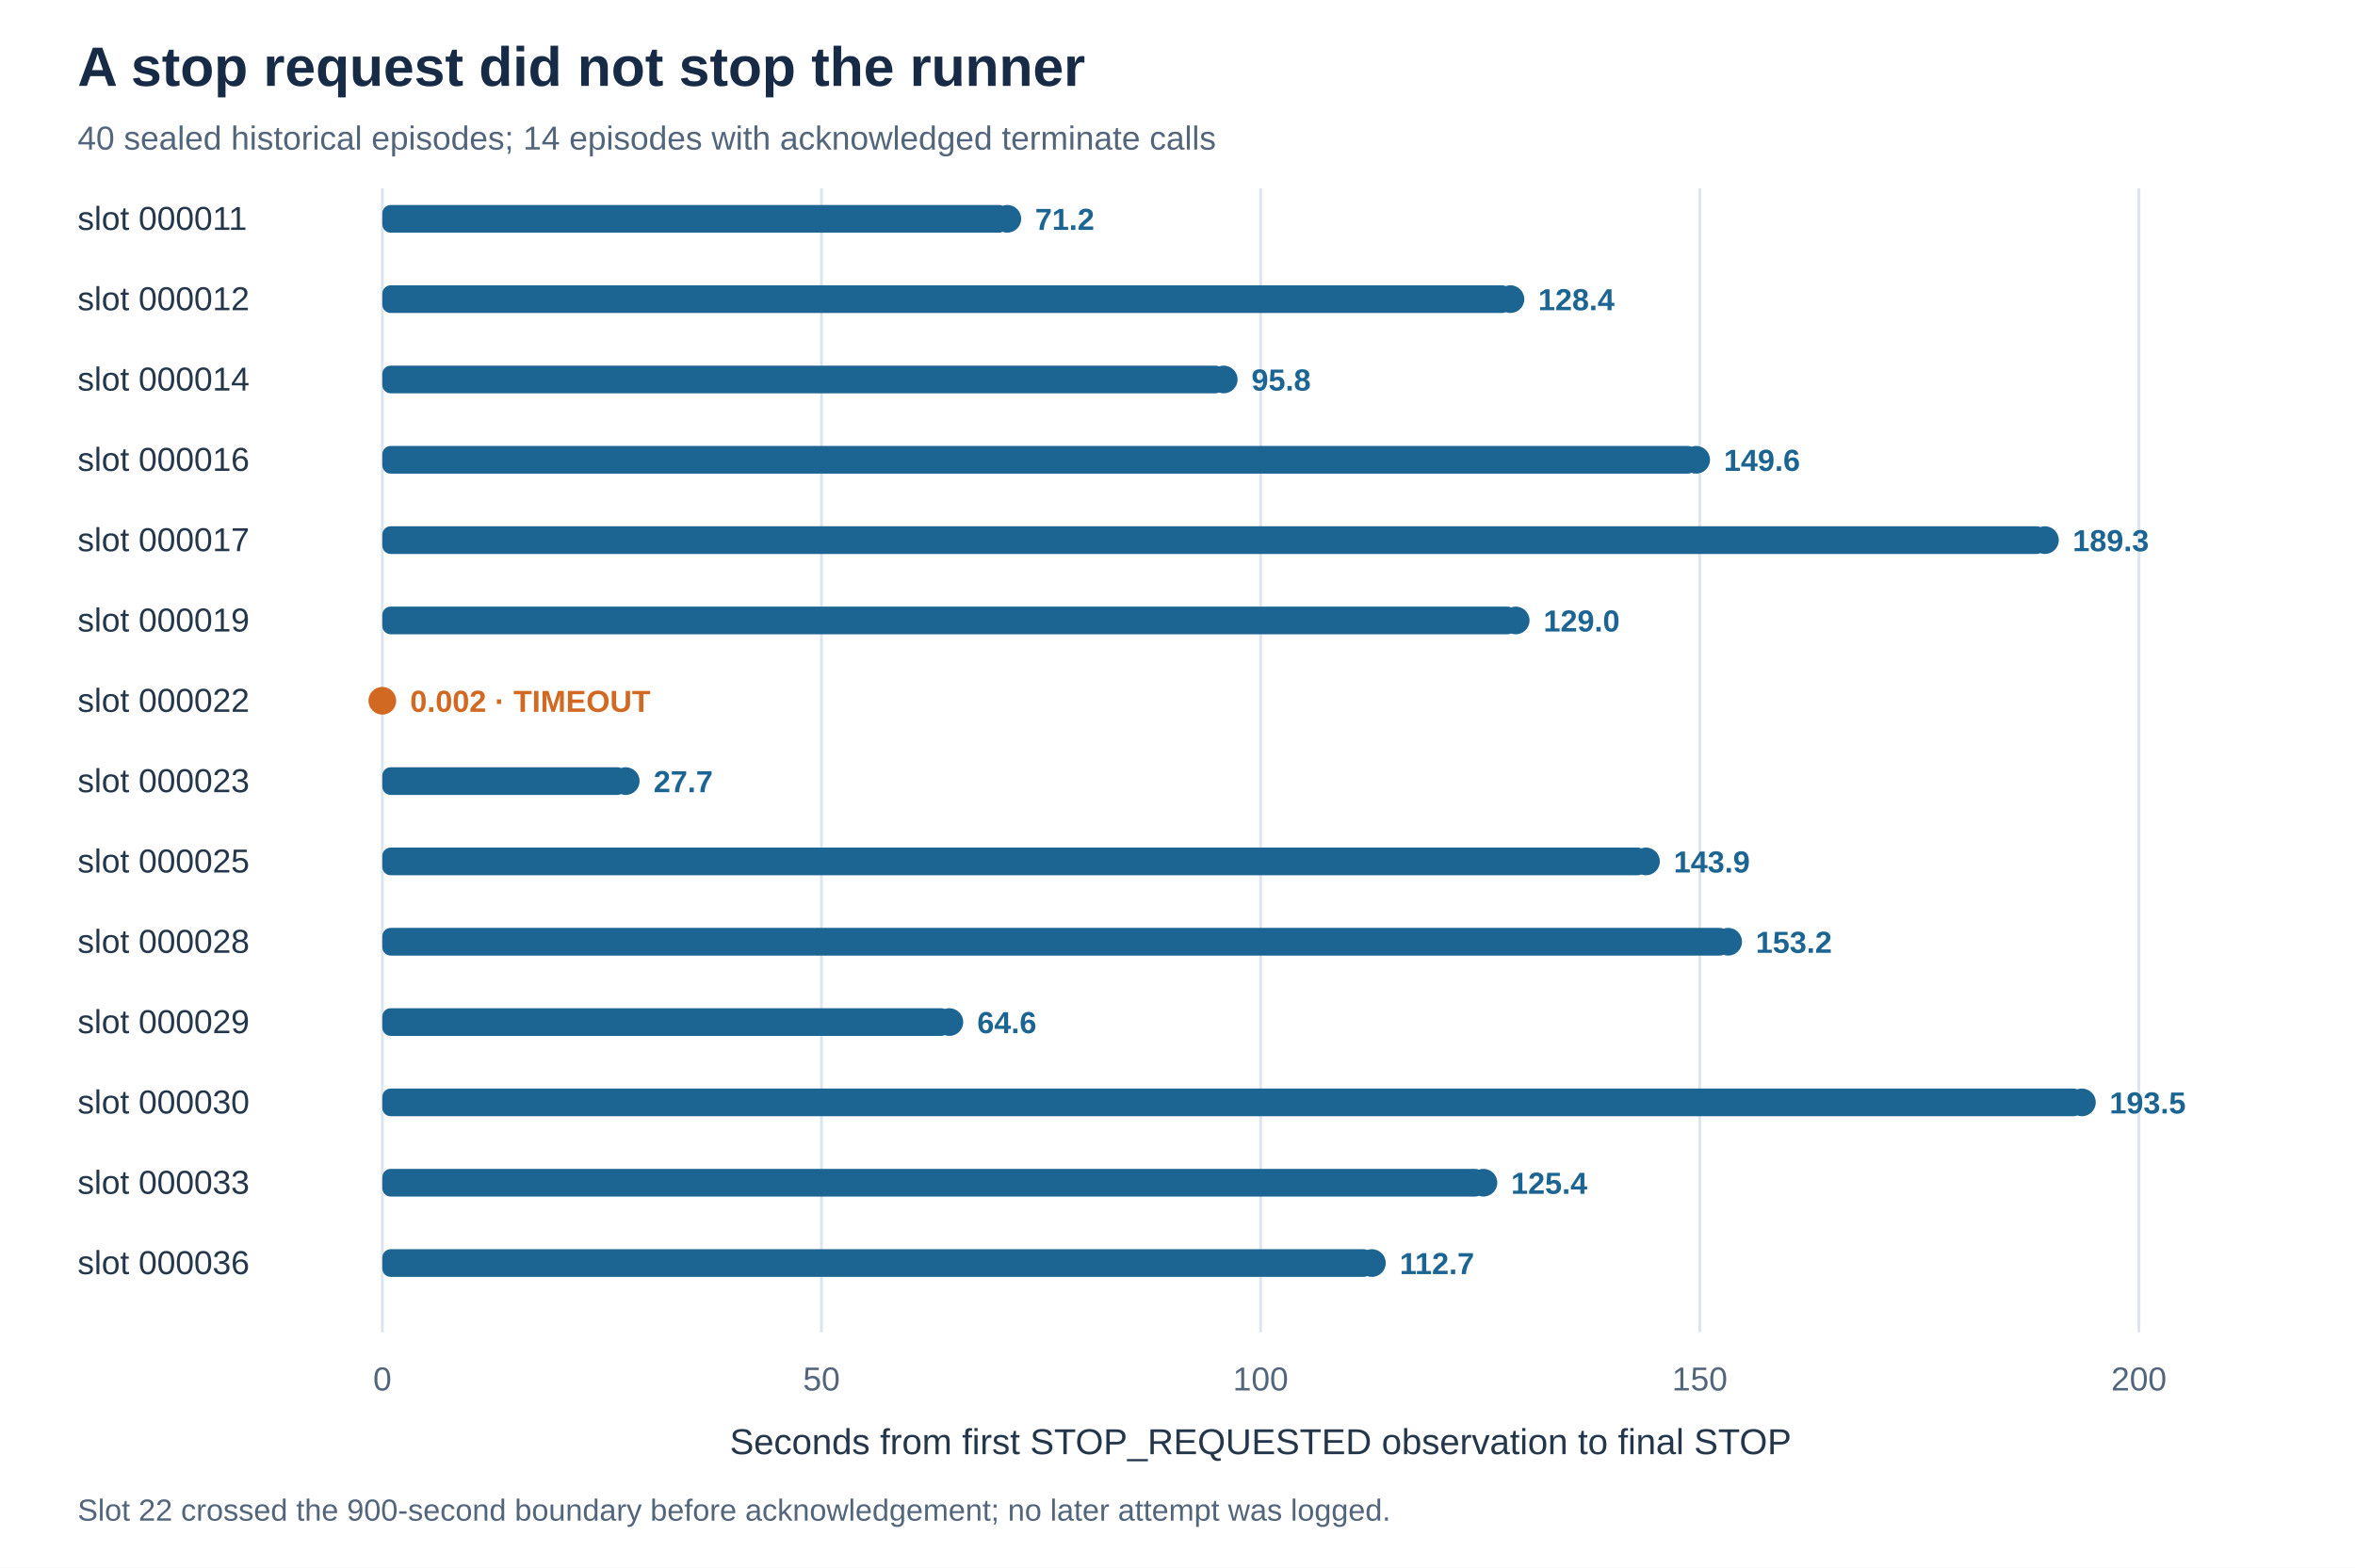
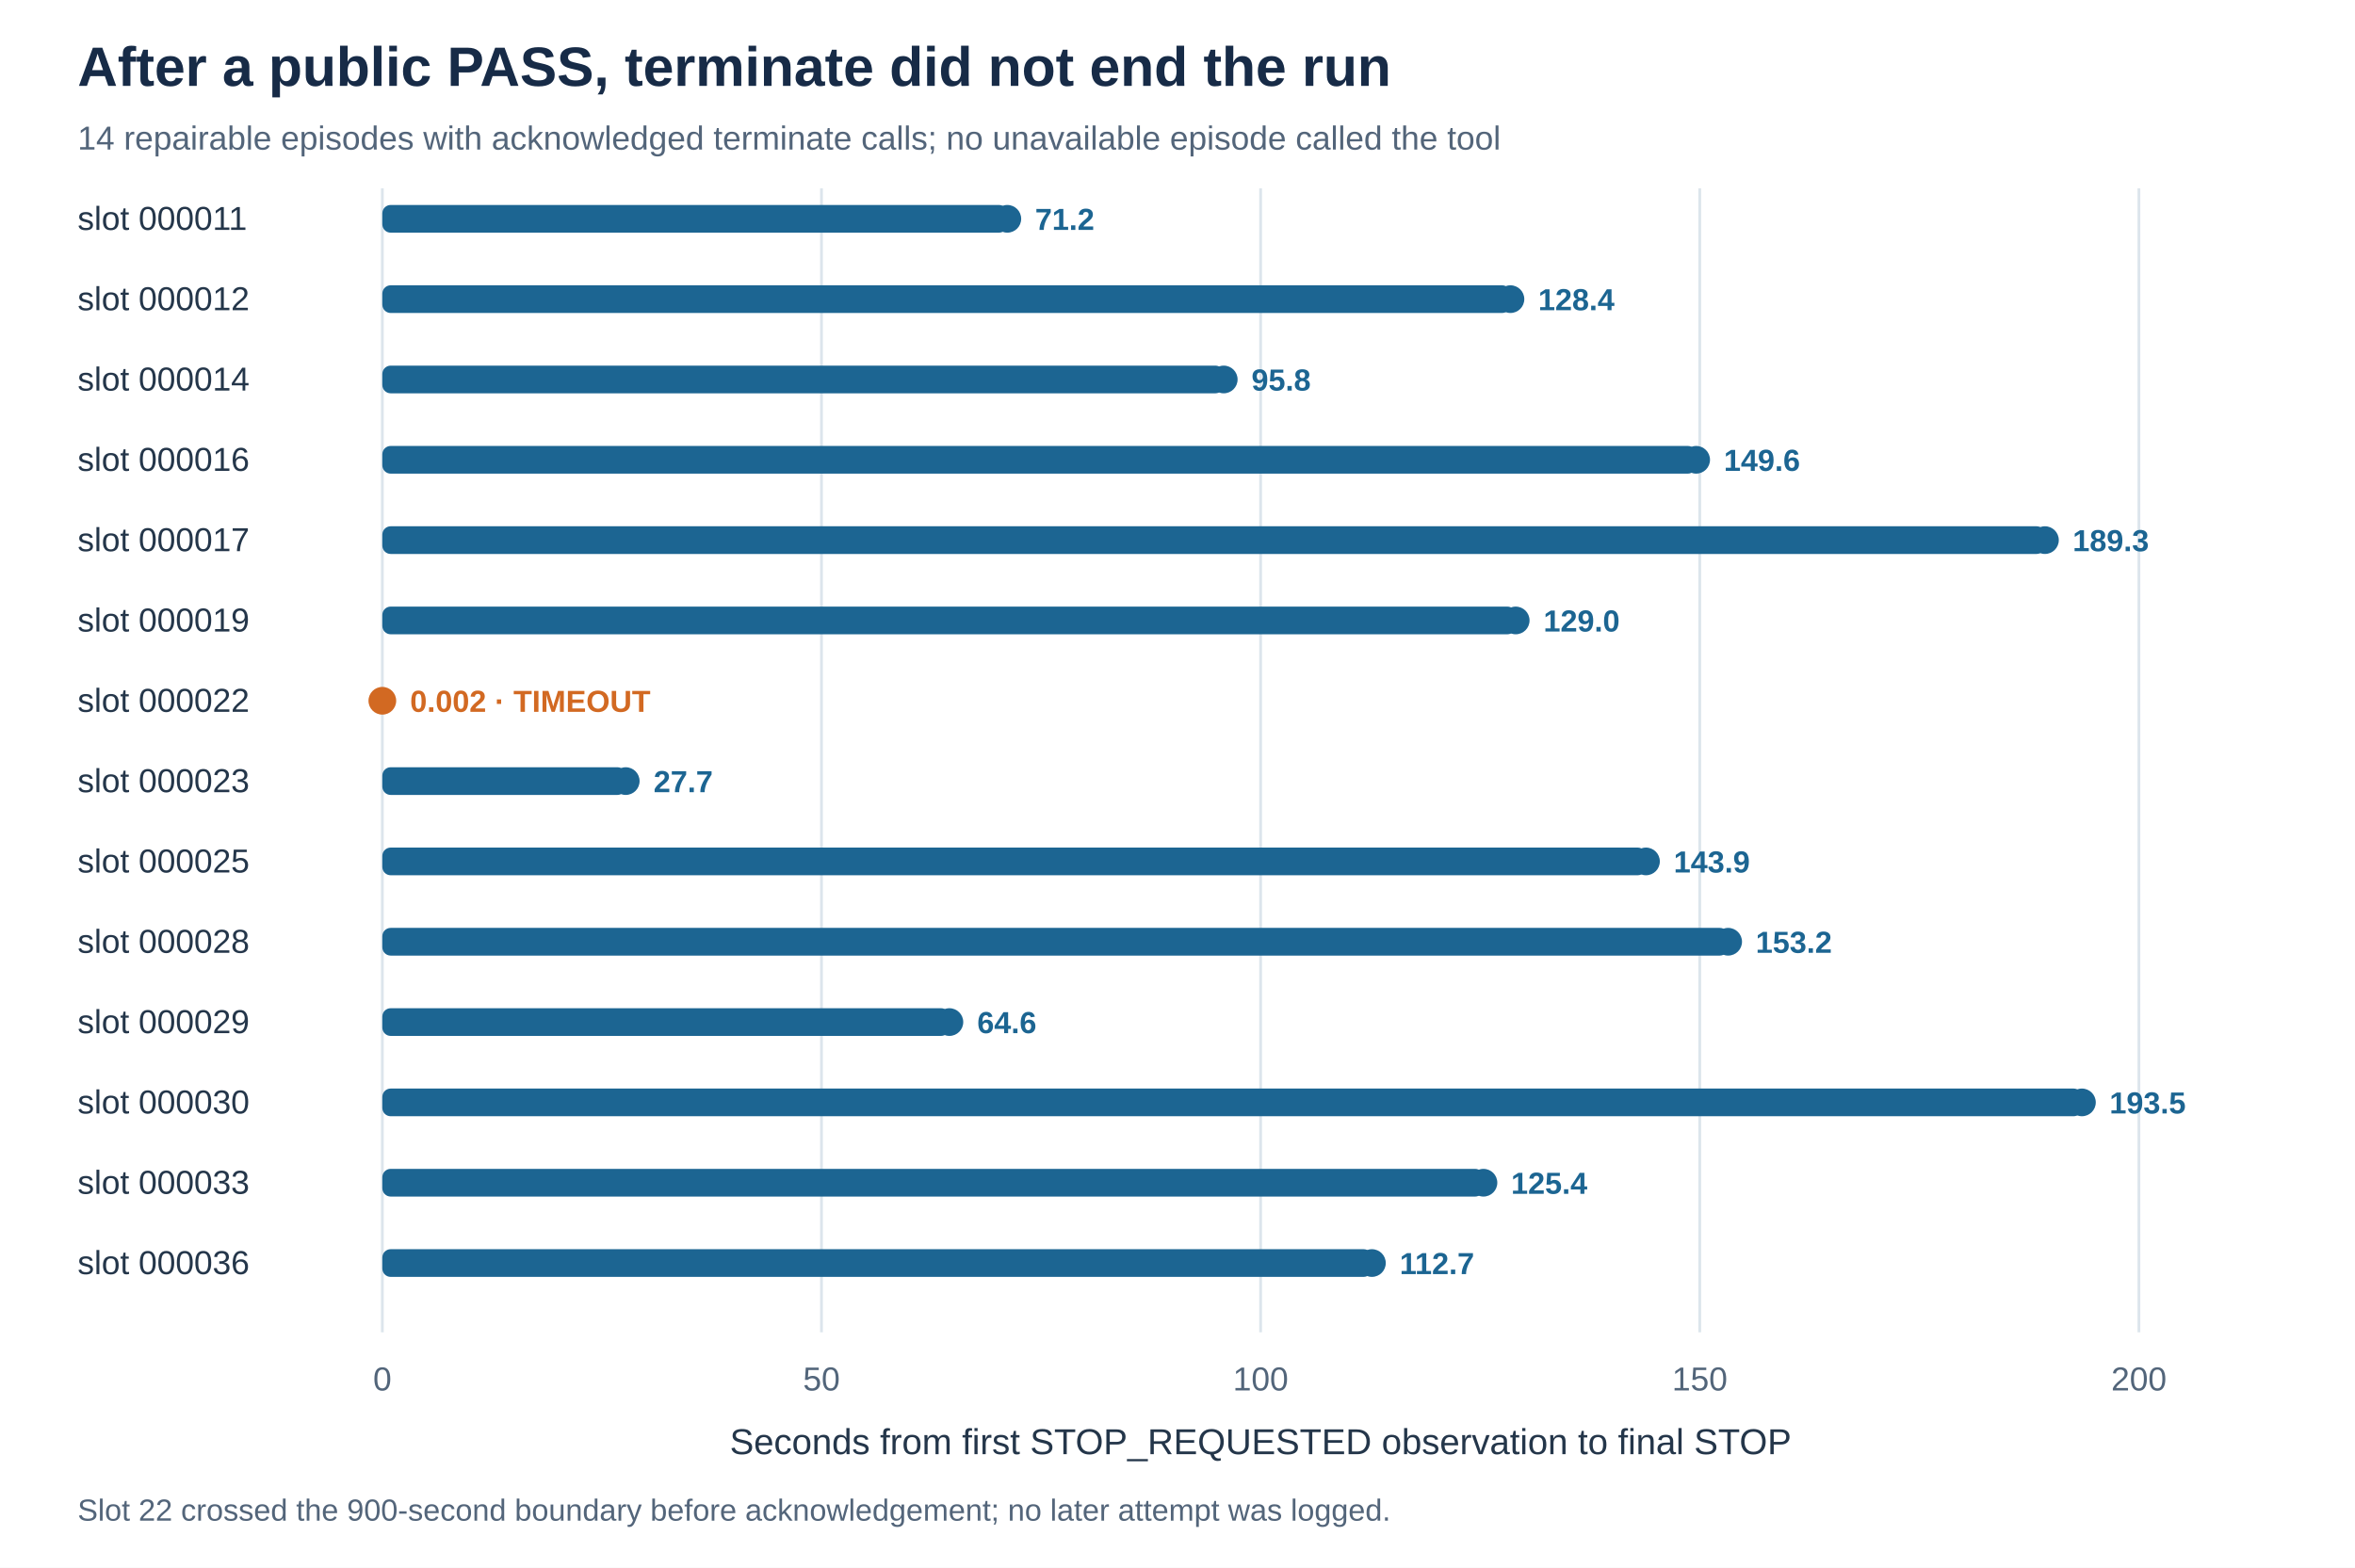
<svg xmlns="http://www.w3.org/2000/svg" width="850" height="566" viewBox="0 0 850 566" role="img" aria-label="Elapsed seconds after acknowledged terminate until final runner stop">
  <rect width="100%" height="100%" fill="#ffffff" />
-   <text x="28" y="31" fill="#172b47" font-family="Arial,sans-serif" font-size="20" font-weight="700">A stop request did not stop the runner</text>
-   <text x="28" y="54" fill="#53657a" font-family="Arial,sans-serif" font-size="12">40 sealed historical episodes; 14 episodes with acknowledged terminate calls</text>
+   <text x="28" y="31" fill="#172b47" font-family="Arial,sans-serif" font-size="20" font-weight="700">After a public PASS, terminate did not end the run</text>
+   <text x="28" y="54" fill="#53657a" font-family="Arial,sans-serif" font-size="12">14 repairable episodes with acknowledged terminate calls; no unavailable episode called the tool</text>
  <line x1="138.0" y1="68" x2="138.0" y2="481" stroke="#dce5ec" stroke-width="1" />
  <text x="138.0" y="502" text-anchor="middle" fill="#52657a" font-family="Arial,sans-serif" font-size="12">0</text>
  <line x1="296.5" y1="68" x2="296.5" y2="481" stroke="#dce5ec" stroke-width="1" />
  <text x="296.5" y="502" text-anchor="middle" fill="#52657a" font-family="Arial,sans-serif" font-size="12">50</text>
  <line x1="455.0" y1="68" x2="455.0" y2="481" stroke="#dce5ec" stroke-width="1" />
  <text x="455.0" y="502" text-anchor="middle" fill="#52657a" font-family="Arial,sans-serif" font-size="12">100</text>
  <line x1="613.5" y1="68" x2="613.5" y2="481" stroke="#dce5ec" stroke-width="1" />
  <text x="613.5" y="502" text-anchor="middle" fill="#52657a" font-family="Arial,sans-serif" font-size="12">150</text>
  <line x1="772.0" y1="68" x2="772.0" y2="481" stroke="#dce5ec" stroke-width="1" />
  <text x="772.0" y="502" text-anchor="middle" fill="#52657a" font-family="Arial,sans-serif" font-size="12">200</text>
  <text x="28" y="83" fill="#24364a" font-family="Arial,sans-serif" font-size="12">slot 000011</text>
  <rect x="138" y="74" width="225.58" height="10" rx="3" fill="#1c6592" />
  <circle cx="363.58" cy="79" r="5" fill="#1c6592" />
  <text x="373.6" y="83" fill="#1c6592" font-family="Arial,sans-serif" font-size="11" font-weight="700">71.2</text>
  <text x="28" y="112" fill="#24364a" font-family="Arial,sans-serif" font-size="12">slot 000012</text>
  <rect x="138" y="103" width="407.17" height="10" rx="3" fill="#1c6592" />
  <circle cx="545.17" cy="108" r="5" fill="#1c6592" />
  <text x="555.2" y="112" fill="#1c6592" font-family="Arial,sans-serif" font-size="11" font-weight="700">128.4</text>
  <text x="28" y="141" fill="#24364a" font-family="Arial,sans-serif" font-size="12">slot 000014</text>
  <rect x="138" y="132" width="303.69" height="10" rx="3" fill="#1c6592" />
  <circle cx="441.69" cy="137" r="5" fill="#1c6592" />
  <text x="451.7" y="141" fill="#1c6592" font-family="Arial,sans-serif" font-size="11" font-weight="700">95.8</text>
  <text x="28" y="170" fill="#24364a" font-family="Arial,sans-serif" font-size="12">slot 000016</text>
  <rect x="138" y="161" width="474.20" height="10" rx="3" fill="#1c6592" />
  <circle cx="612.20" cy="166" r="5" fill="#1c6592" />
  <text x="622.2" y="170" fill="#1c6592" font-family="Arial,sans-serif" font-size="11" font-weight="700">149.6</text>
  <text x="28" y="199" fill="#24364a" font-family="Arial,sans-serif" font-size="12">slot 000017</text>
  <rect x="138" y="190" width="600.09" height="10" rx="3" fill="#1c6592" />
  <circle cx="738.09" cy="195" r="5" fill="#1c6592" />
  <text x="748.1" y="199" fill="#1c6592" font-family="Arial,sans-serif" font-size="11" font-weight="700">189.3</text>
  <text x="28" y="228" fill="#24364a" font-family="Arial,sans-serif" font-size="12">slot 000019</text>
  <rect x="138" y="219" width="409.07" height="10" rx="3" fill="#1c6592" />
  <circle cx="547.07" cy="224" r="5" fill="#1c6592" />
  <text x="557.1" y="228" fill="#1c6592" font-family="Arial,sans-serif" font-size="11" font-weight="700">129.0</text>
  <text x="28" y="257" fill="#24364a" font-family="Arial,sans-serif" font-size="12">slot 000022</text>
  <circle cx="138.00" cy="253" r="5" fill="#d26922" />
  <text x="148.0" y="257" fill="#d26922" font-family="Arial,sans-serif" font-size="11" font-weight="700">0.002 · TIMEOUT</text>
  <text x="28" y="286" fill="#24364a" font-family="Arial,sans-serif" font-size="12">slot 000023</text>
  <rect x="138" y="277" width="87.85" height="10" rx="3" fill="#1c6592" />
  <circle cx="225.85" cy="282" r="5" fill="#1c6592" />
  <text x="235.9" y="286" fill="#1c6592" font-family="Arial,sans-serif" font-size="11" font-weight="700">27.7</text>
  <text x="28" y="315" fill="#24364a" font-family="Arial,sans-serif" font-size="12">slot 000025</text>
  <rect x="138" y="306" width="456.09" height="10" rx="3" fill="#1c6592" />
  <circle cx="594.09" cy="311" r="5" fill="#1c6592" />
  <text x="604.1" y="315" fill="#1c6592" font-family="Arial,sans-serif" font-size="11" font-weight="700">143.9</text>
  <text x="28" y="344" fill="#24364a" font-family="Arial,sans-serif" font-size="12">slot 000028</text>
  <rect x="138" y="335" width="485.75" height="10" rx="3" fill="#1c6592" />
  <circle cx="623.75" cy="340" r="5" fill="#1c6592" />
  <text x="633.7" y="344" fill="#1c6592" font-family="Arial,sans-serif" font-size="11" font-weight="700">153.2</text>
  <text x="28" y="373" fill="#24364a" font-family="Arial,sans-serif" font-size="12">slot 000029</text>
  <rect x="138" y="364" width="204.67" height="10" rx="3" fill="#1c6592" />
  <circle cx="342.67" cy="369" r="5" fill="#1c6592" />
  <text x="352.7" y="373" fill="#1c6592" font-family="Arial,sans-serif" font-size="11" font-weight="700">64.6</text>
  <text x="28" y="402" fill="#24364a" font-family="Arial,sans-serif" font-size="12">slot 000030</text>
  <rect x="138" y="393" width="613.44" height="10" rx="3" fill="#1c6592" />
  <circle cx="751.44" cy="398" r="5" fill="#1c6592" />
  <text x="761.4" y="402" fill="#1c6592" font-family="Arial,sans-serif" font-size="11" font-weight="700">193.5</text>
  <text x="28" y="431" fill="#24364a" font-family="Arial,sans-serif" font-size="12">slot 000033</text>
  <rect x="138" y="422" width="397.43" height="10" rx="3" fill="#1c6592" />
  <circle cx="535.43" cy="427" r="5" fill="#1c6592" />
  <text x="545.4" y="431" fill="#1c6592" font-family="Arial,sans-serif" font-size="11" font-weight="700">125.4</text>
  <text x="28" y="460" fill="#24364a" font-family="Arial,sans-serif" font-size="12">slot 000036</text>
  <rect x="138" y="451" width="357.17" height="10" rx="3" fill="#1c6592" />
  <circle cx="495.17" cy="456" r="5" fill="#1c6592" />
  <text x="505.2" y="460" fill="#1c6592" font-family="Arial,sans-serif" font-size="11" font-weight="700">112.7</text>
  <text x="455" y="525" text-anchor="middle" fill="#24364a" font-family="Arial,sans-serif" font-size="13">Seconds from first STOP_REQUESTED observation to final STOP</text>
  <text x="28" y="549" fill="#53657a" font-family="Arial,sans-serif" font-size="11">Slot 22 crossed the 900-second boundary before acknowledgement; no later attempt was logged.</text>
</svg>
